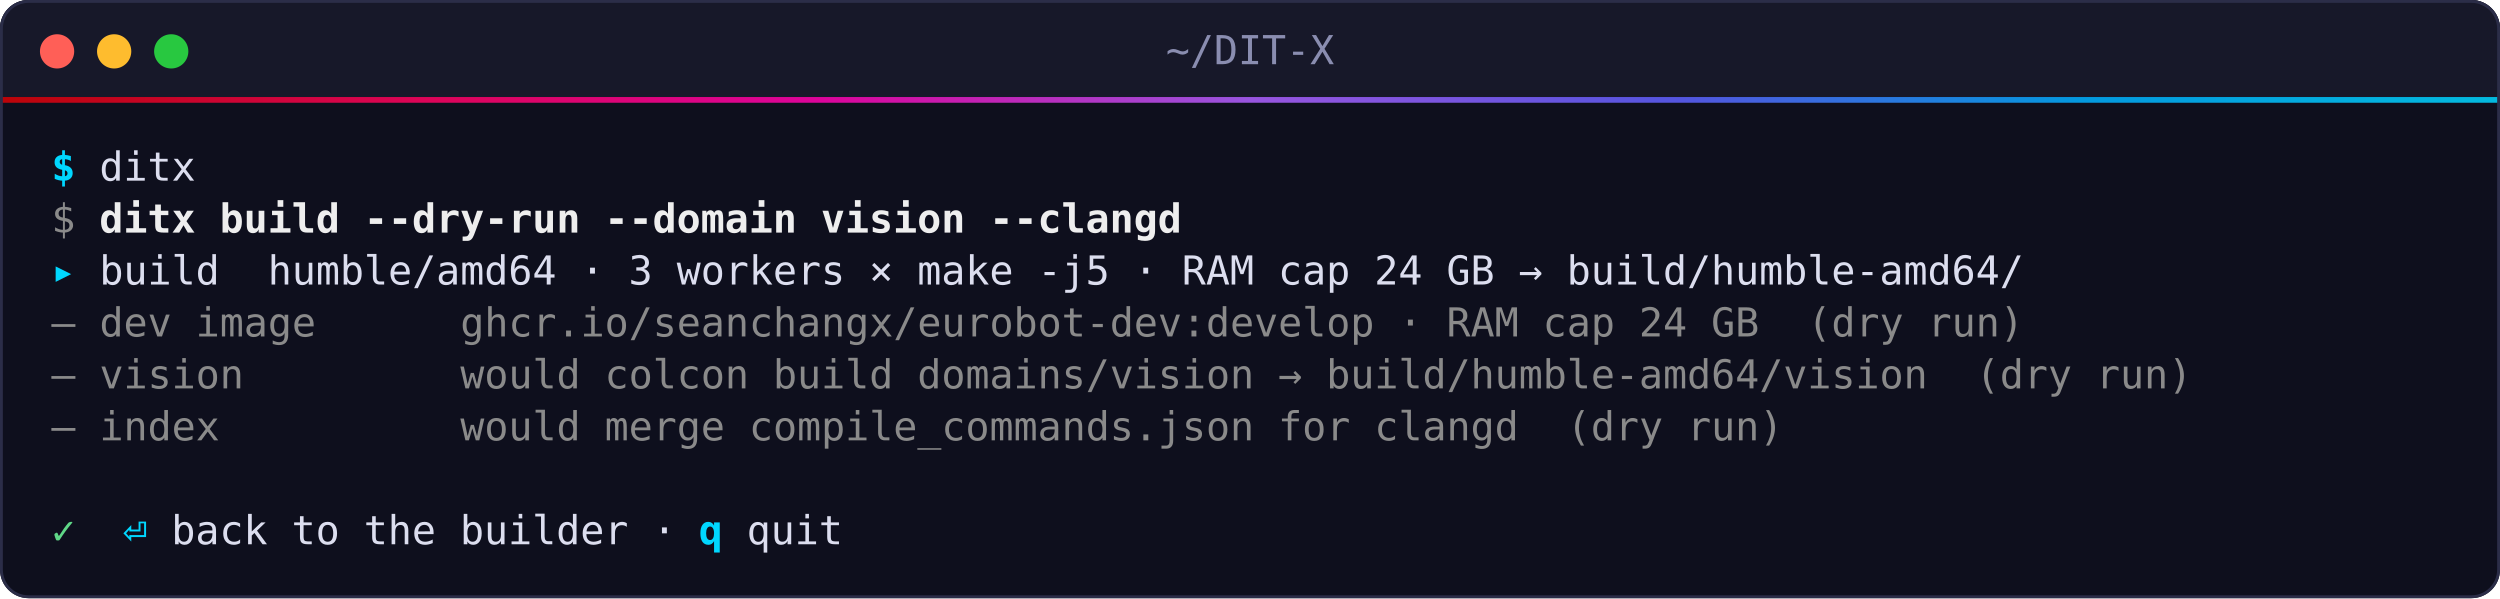
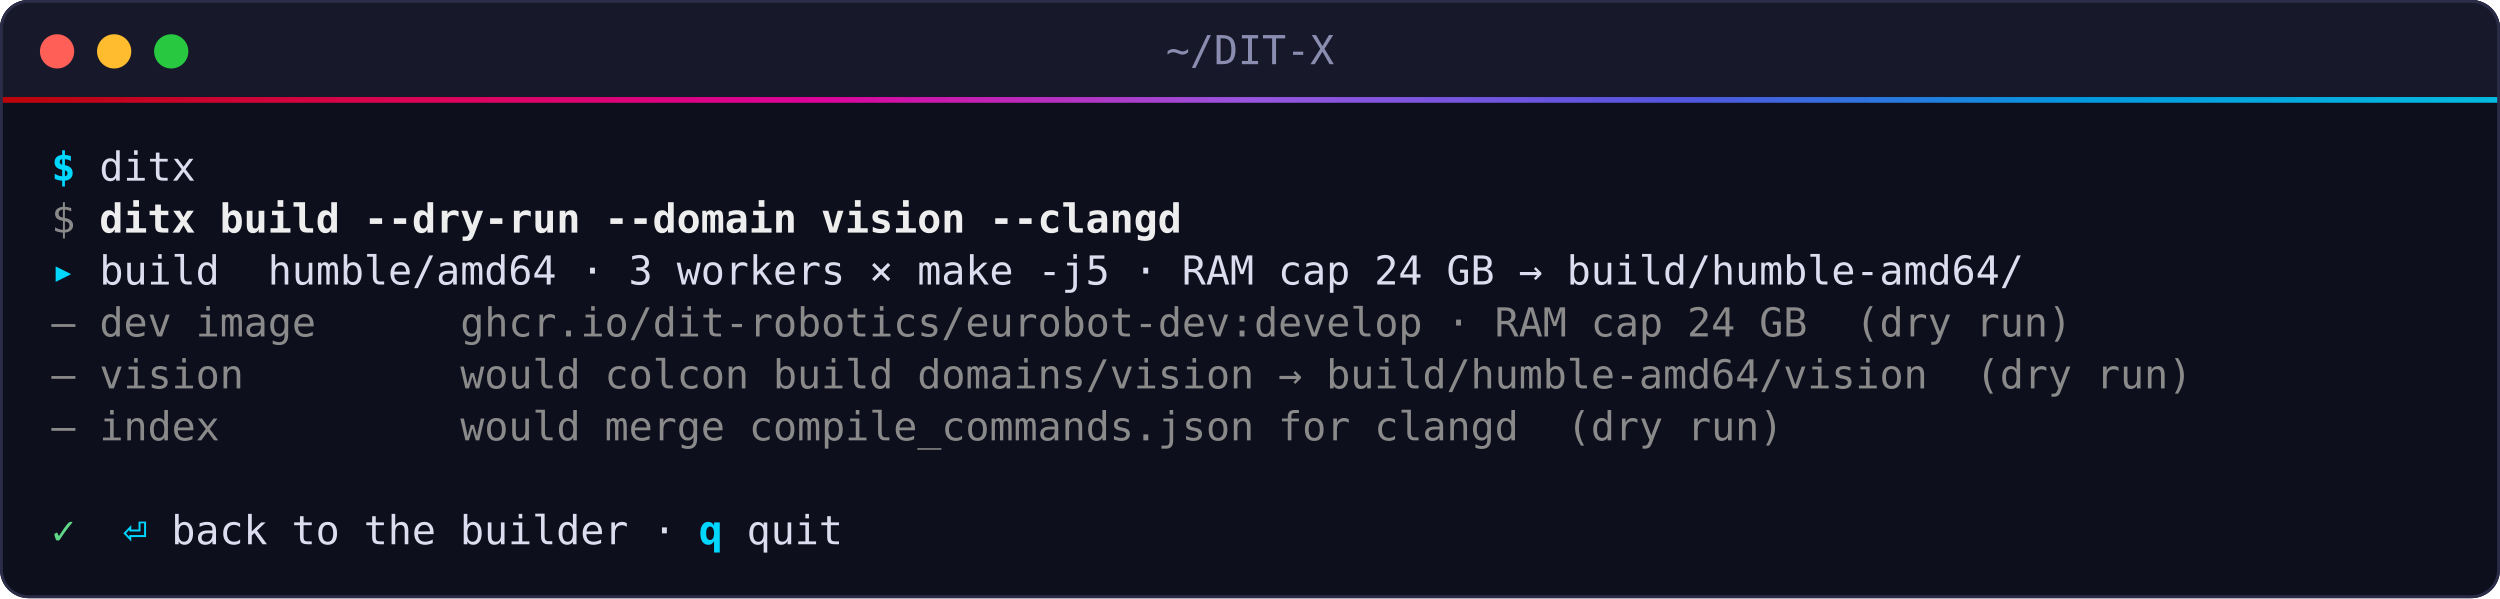
<svg xmlns="http://www.w3.org/2000/svg" width="876" height="209.6" viewBox="0 0 876 209.6" xml:space="preserve" role="img" aria-label="$ ditx">
  <style>.tbe76fd text{font-family:'JetBrains Mono', 'Cascadia Code', 'DejaVu Sans Mono', monospace;font-size:14px;white-space:pre;font-variant-ligatures:none}.tbe76fd-0{fill:#00d7ff;font-weight:700}.tbe76fd-1{fill:#dcdeef}.tbe76fd-2{fill:#8a8a8a}.tbe76fd-3{fill:#eeeeee;font-weight:700}.tbe76fd-4{fill:#5fd787;font-weight:700}</style>
  <defs>
    <linearGradient id="tbe76fd-ramp" x1="0" x2="1" y1="0" y2="0">
      <stop offset="0" stop-color="#d70000" />
      <stop offset="0.17" stop-color="#ff005f" />
      <stop offset="0.33" stop-color="#ff00af" />
      <stop offset="0.5" stop-color="#af5fff" />
      <stop offset="0.67" stop-color="#5f5fff" />
      <stop offset="0.83" stop-color="#00afff" />
      <stop offset="1" stop-color="#00d7ff" />
    </linearGradient>
    <clipPath id="tbe76fd-clip">
      <rect width="876" height="209.6" rx="10" />
    </clipPath>
  </defs>
  <g class="tbe76fd" clip-path="url(#tbe76fd-clip)">
    <rect width="876" height="209.6" fill="#0e0f1d" />
    <rect width="876" height="36" fill="#171829" />
    <rect y="34" width="876" height="2" fill="url(#tbe76fd-ramp)" opacity="0.85" />
    <circle cx="20" cy="18.0" r="6" fill="#ff5f57" />
    <circle cx="40" cy="18.0" r="6" fill="#febc2e" />
    <circle cx="60" cy="18.0" r="6" fill="#28c840" />
    <text x="438" y="22.5" text-anchor="middle" fill="#8a8db0" font-size="13">~/DIT-X</text>
    <text x="18" y="63.3" textLength="8.4" lengthAdjust="spacingAndGlyphs" class="tbe76fd-0">$</text>
    <text x="26.4" y="63.3" textLength="42" lengthAdjust="spacingAndGlyphs" class="tbe76fd-1"> ditx</text>
    <text x="18" y="81.5" textLength="16.8" lengthAdjust="spacingAndGlyphs" class="tbe76fd-2">$ </text>
    <text x="34.8" y="81.5" textLength="378" lengthAdjust="spacingAndGlyphs" class="tbe76fd-3">ditx build --dry-run --domain vision --clangd</text>
    <text x="18" y="99.7" textLength="8.4" lengthAdjust="spacingAndGlyphs" class="tbe76fd-0">▸</text>
    <text x="26.4" y="99.7" textLength="680.4" lengthAdjust="spacingAndGlyphs" class="tbe76fd-1"> build  humble/amd64 · 3 workers × make -j5 · RAM cap 24 GB → build/humble-amd64/</text>
-     <text x="18" y="117.9" textLength="688.8" lengthAdjust="spacingAndGlyphs" class="tbe76fd-2">– dev image      ghcr.io/seanchangx/eurobot-dev:develop · RAM cap 24 GB  (dry run)</text>
+     <text x="18" y="117.9" textLength="705.6" lengthAdjust="spacingAndGlyphs" class="tbe76fd-2">– dev image      ghcr.io/dit-robotics/eurobot-dev:develop · RAM cap 24 GB  (dry run)</text>
    <text x="18" y="136.1" textLength="747.6" lengthAdjust="spacingAndGlyphs" class="tbe76fd-2">– vision         would colcon build domains/vision → build/humble-amd64/vision  (dry run)</text>
    <text x="18" y="154.3" textLength="604.8" lengthAdjust="spacingAndGlyphs" class="tbe76fd-2">– index          would merge compile_commands.json for clangd  (dry run)</text>
    <text x="18" y="190.7" textLength="8.4" lengthAdjust="spacingAndGlyphs" class="tbe76fd-4">✓</text>
    <text x="43.2" y="190.7" textLength="8.4" lengthAdjust="spacingAndGlyphs" class="tbe76fd-0">⏎</text>
    <text x="51.6" y="190.7" textLength="193.2" lengthAdjust="spacingAndGlyphs" class="tbe76fd-1"> back to the builder · </text>
    <text x="244.8" y="190.7" textLength="8.4" lengthAdjust="spacingAndGlyphs" class="tbe76fd-0">q</text>
    <text x="253.2" y="190.7" textLength="42" lengthAdjust="spacingAndGlyphs" class="tbe76fd-1"> quit</text>
  </g>
  <rect x="0.5" y="0.5" width="875" height="208.6" rx="9.5" fill="none" stroke="#2b2d48" />
</svg>
